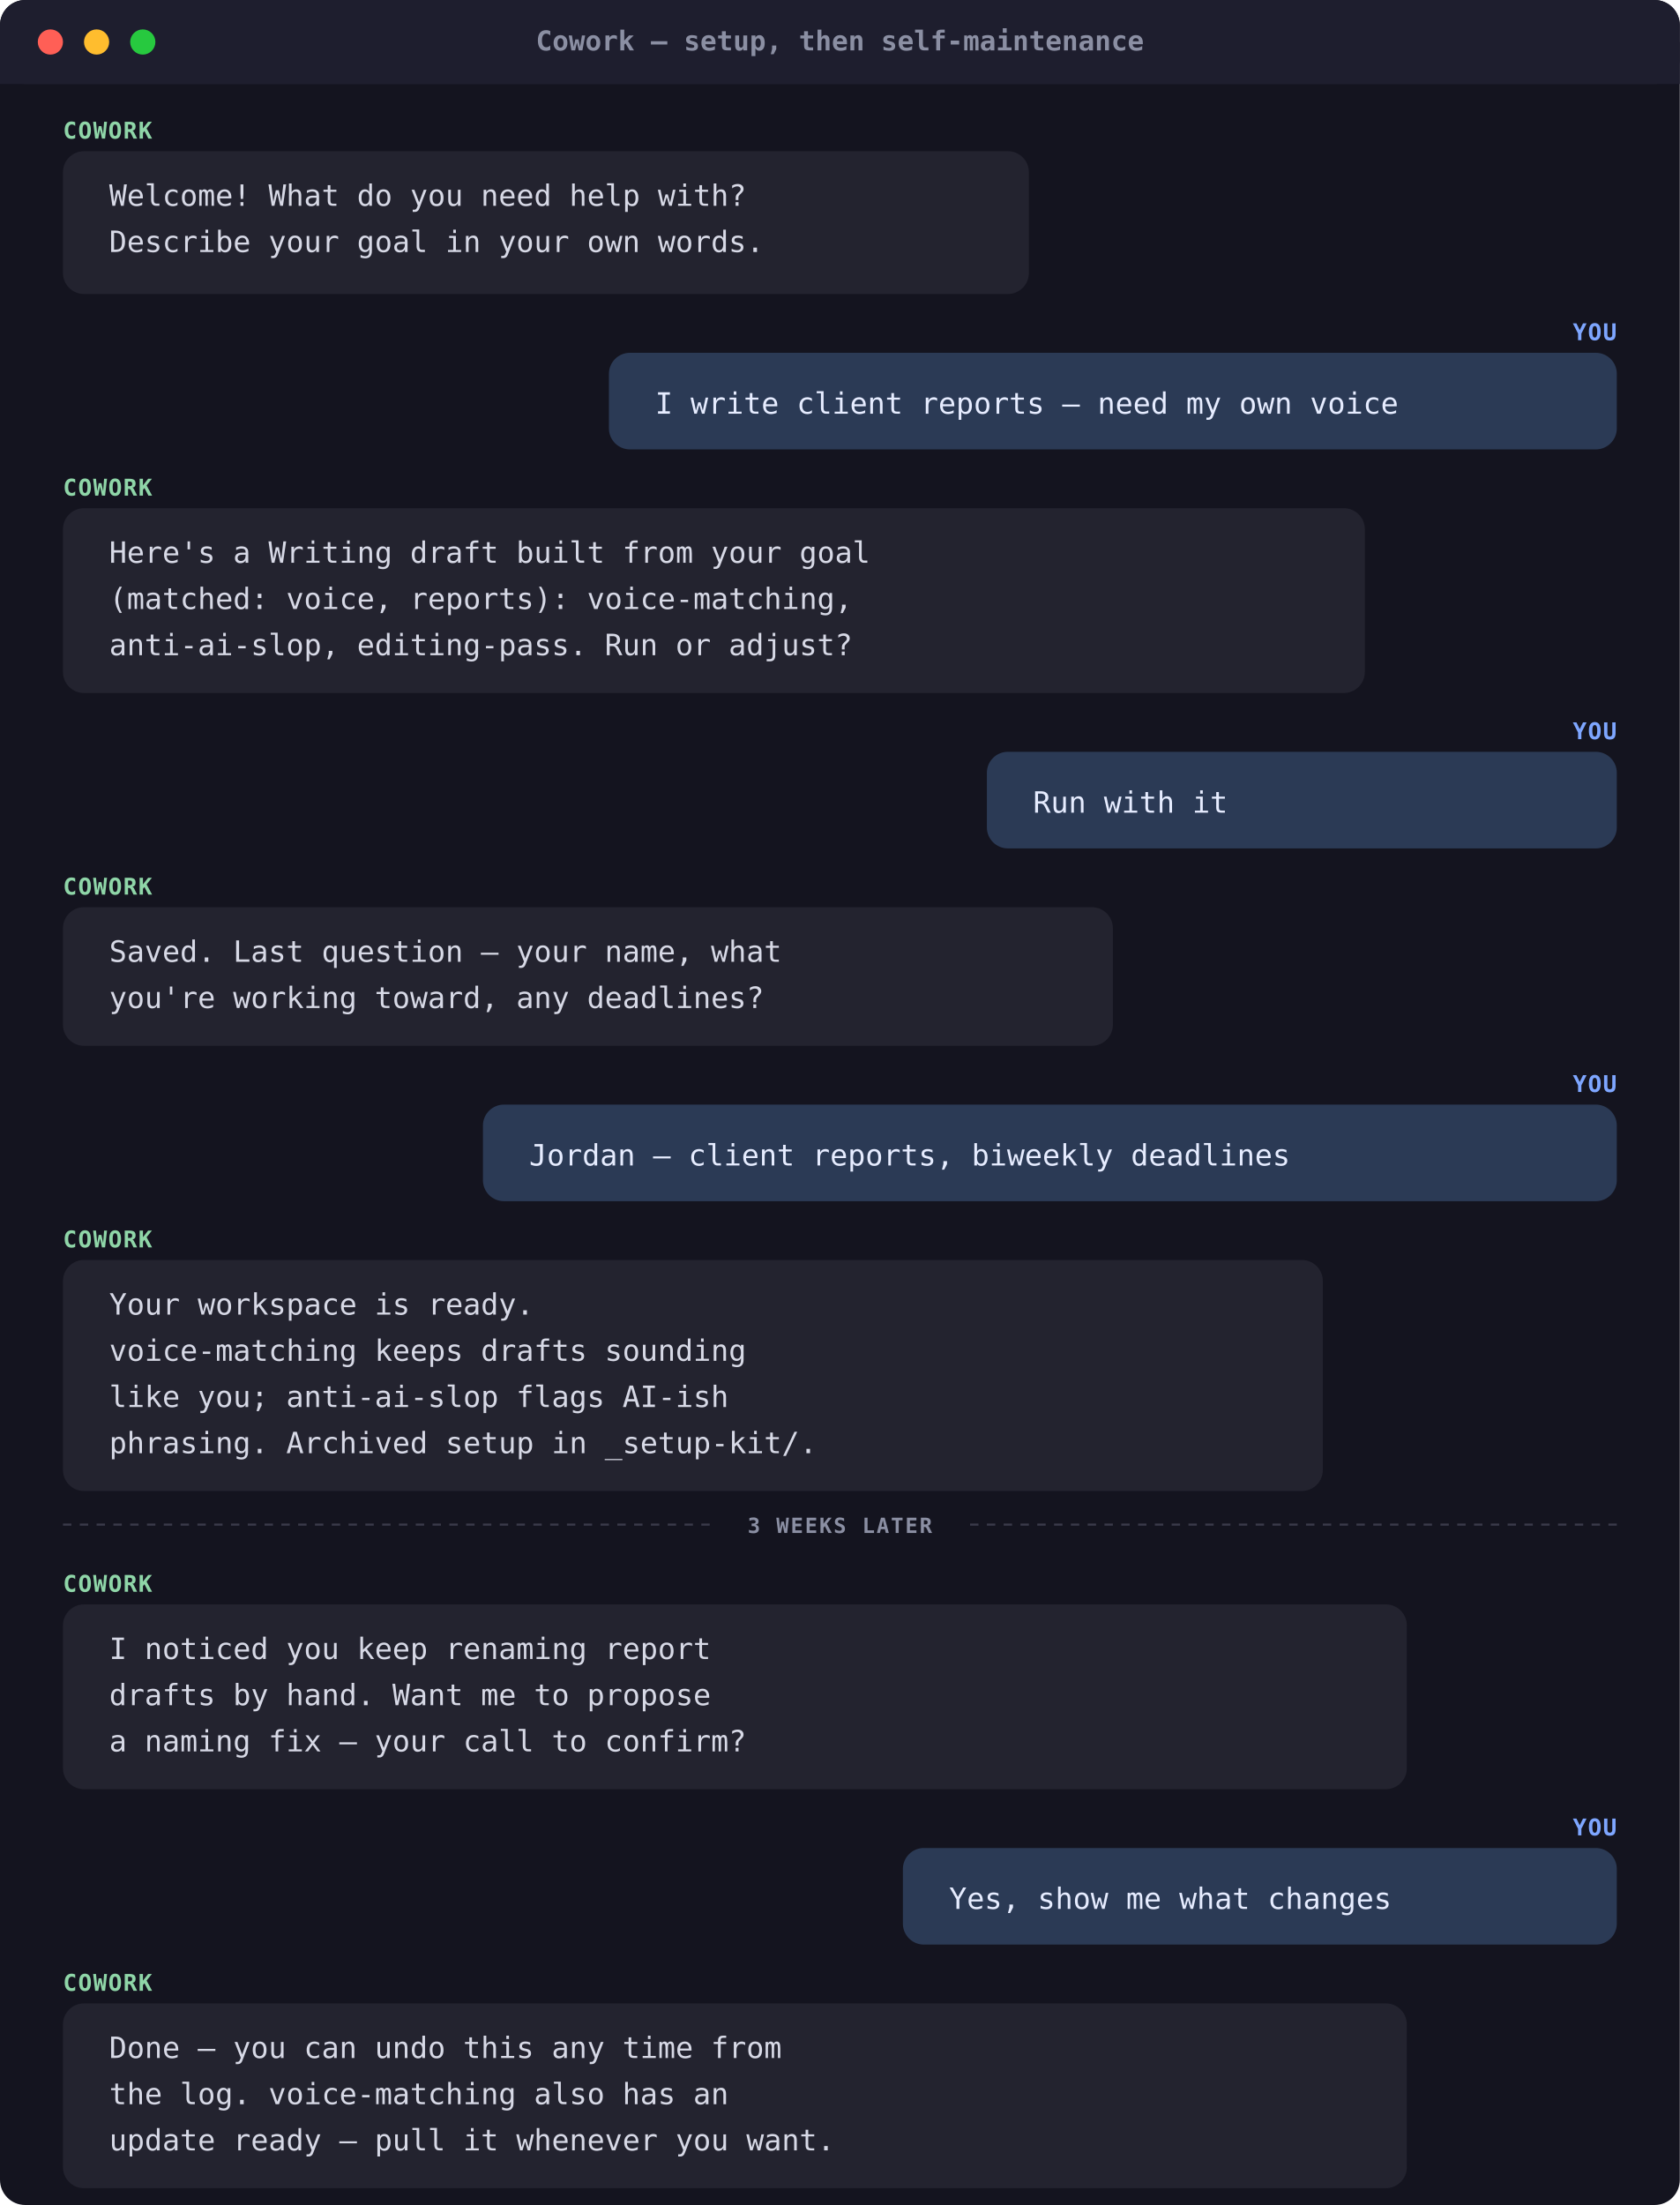
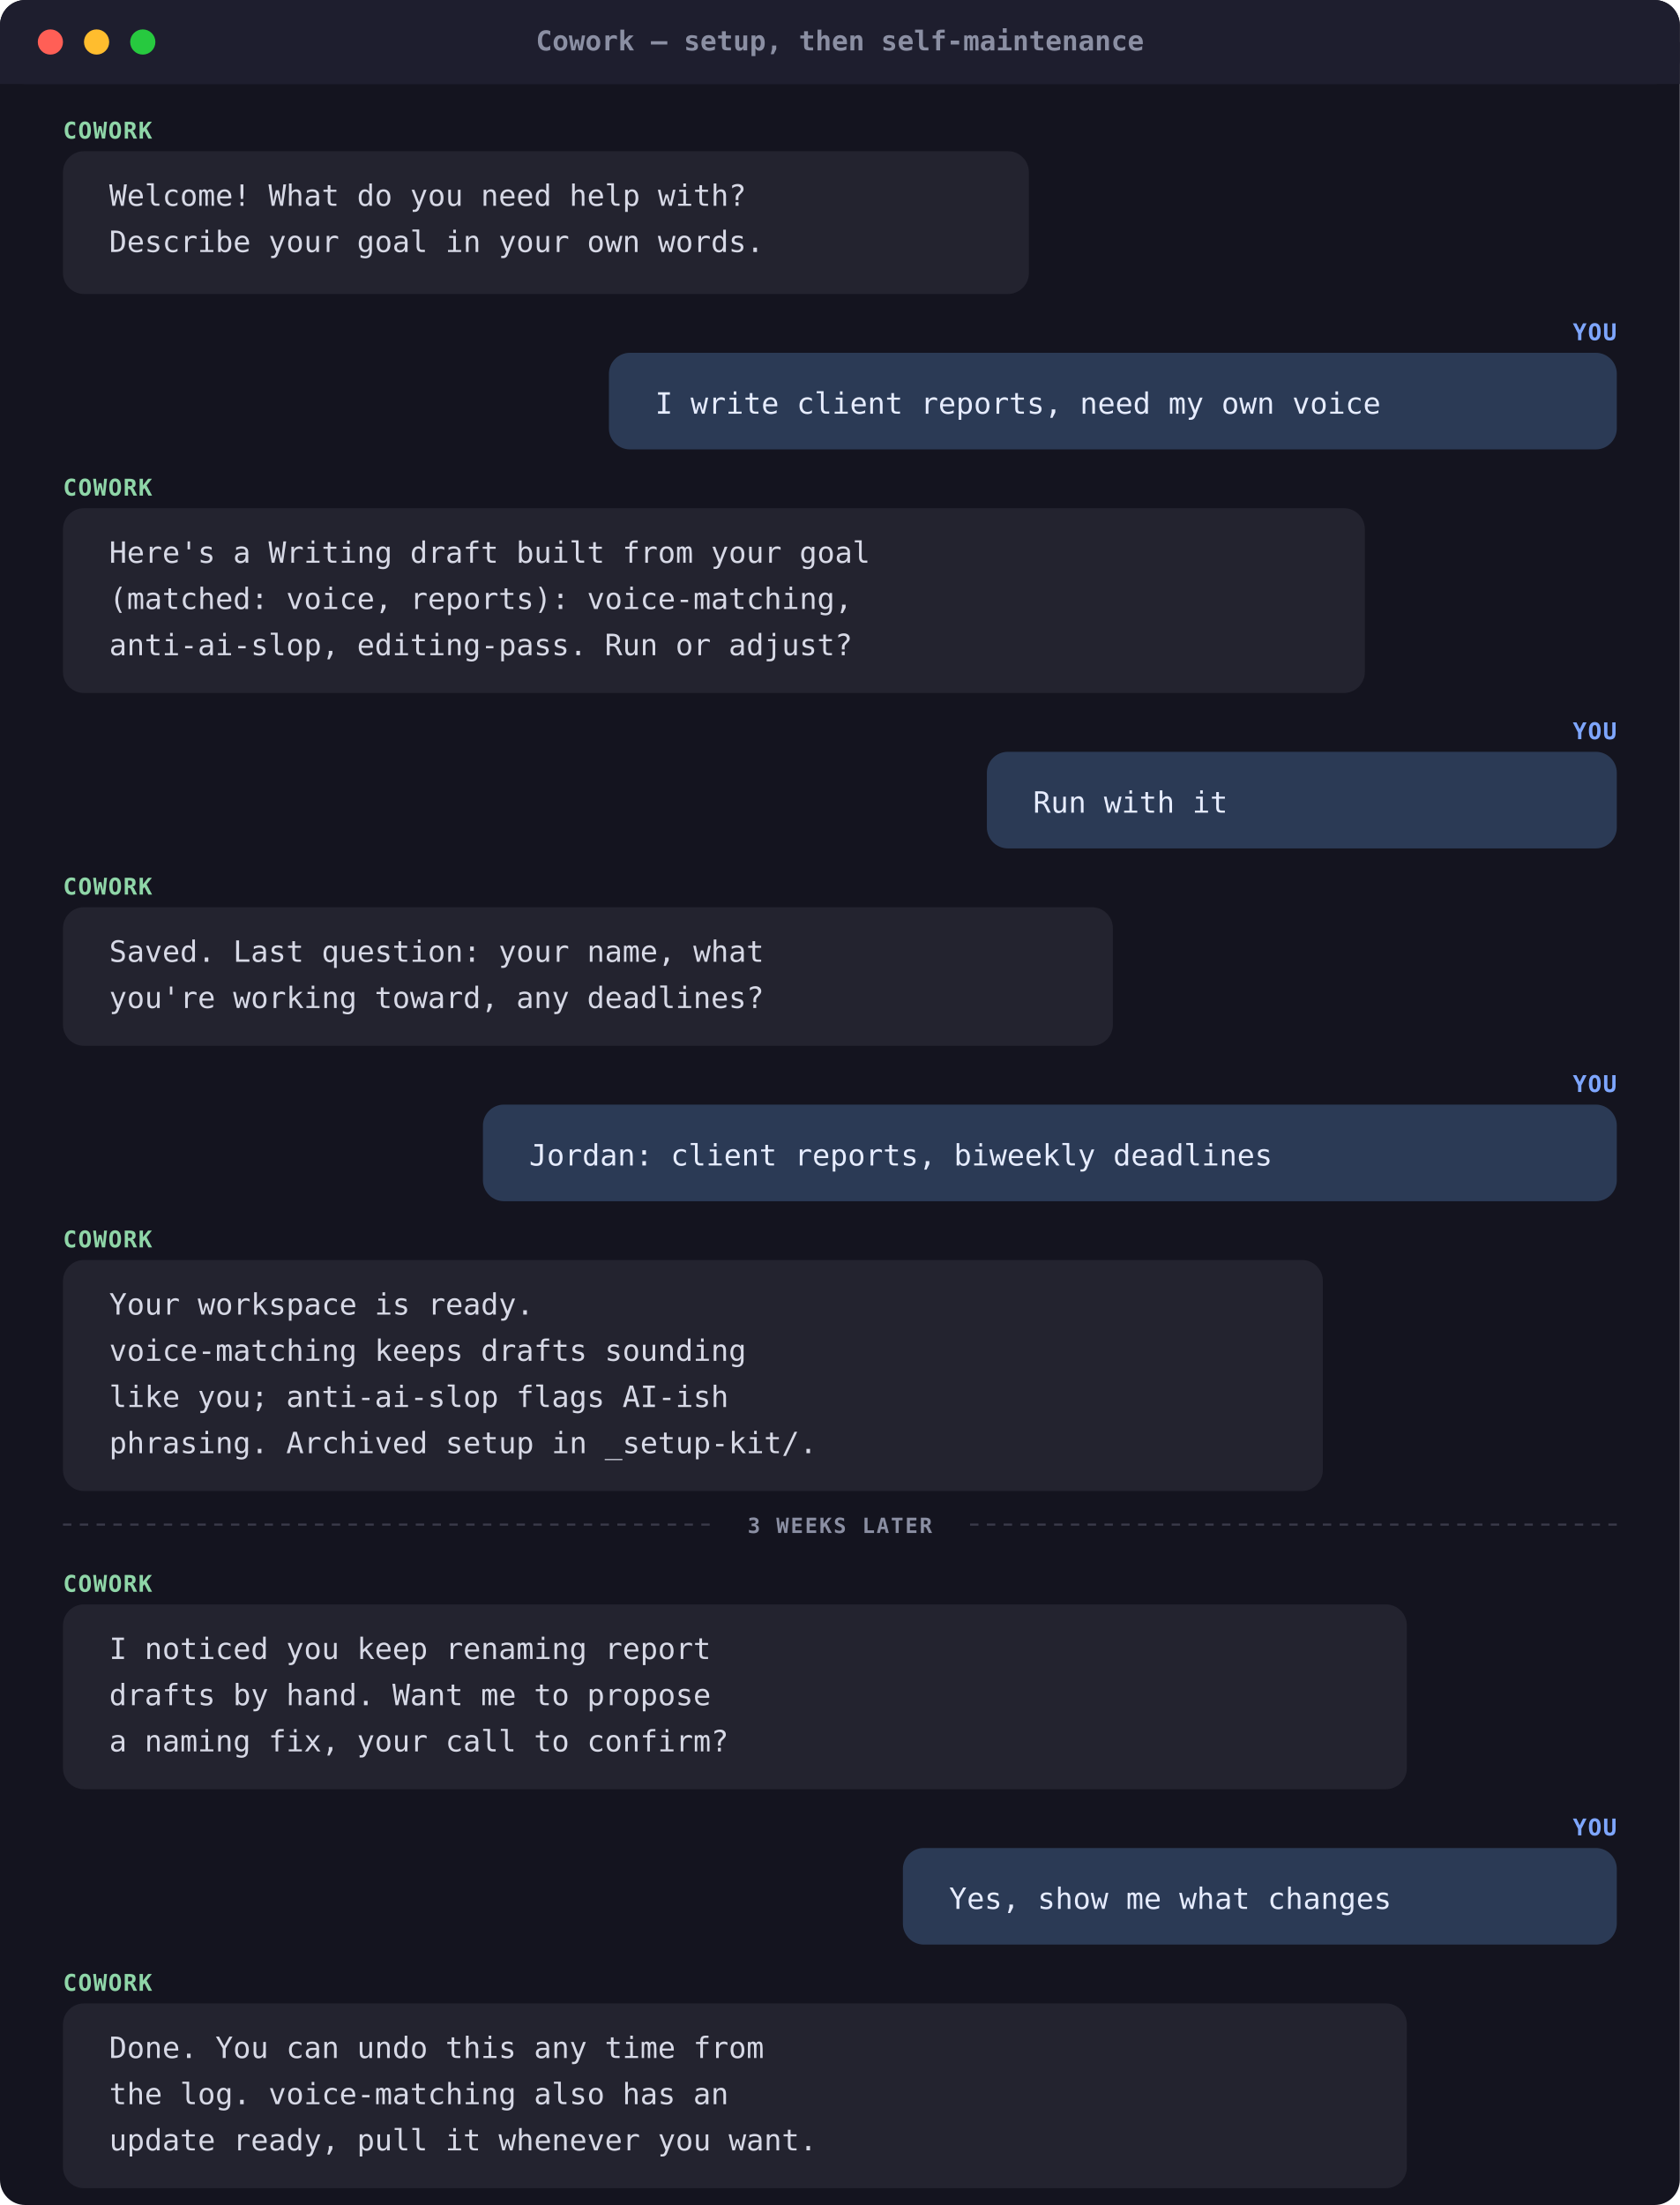
<svg xmlns="http://www.w3.org/2000/svg" viewBox="0 0 800 1050" role="img" aria-labelledby="demoTitle">
  <style>
    .card { fill: #14141f; }
    .header { fill: #1e1e2e; }
    .headerText { font: 600 13px "SFMono-Regular", Consolas, monospace; fill: #8b8fa3; }
    .bubbleUser { fill: #2b3a55; }
    .bubbleAssistant { fill: #23232f; }
    .textUser { font: 14px "SFMono-Regular", Consolas, monospace; fill: #e6ecff; }
    .textAssistant { font: 14px "SFMono-Regular", Consolas, monospace; fill: #d7d9e6; }
    .label { font: 600 11px "SFMono-Regular", Consolas, monospace; letter-spacing: 0.05em; }
    .labelUser { fill: #7ea6ff; }
    .labelAssistant { fill: #8fd6a8; }
    .beat { opacity: 1; }
    @media (prefers-reduced-motion: no-preference) {
      .beat { opacity: 0; animation-duration: 30s; animation-iteration-count: infinite; animation-timing-function: ease-out; }
      .b1 { animation-name: b1; }
      .b2 { animation-name: b2; }
      .b3 { animation-name: b3; }
      .b4 { animation-name: b4; }
      .b5 { animation-name: b5; }
      .b6 { animation-name: b6; }
      .b7 { animation-name: b7; }
      .b8 { animation-name: b8; }
      .b9 { animation-name: b9; }
      .b10 { animation-name: b10; }
    }
    @keyframes b1 { 0% { opacity: 0; } 3% { opacity: 1; } 94% { opacity: 1; } 98% { opacity: 0; } 100% { opacity: 0; } }
    @keyframes b2 { 0% { opacity: 0; } 9% { opacity: 0; } 12% { opacity: 1; } 94% { opacity: 1; } 98% { opacity: 0; } 100% { opacity: 0; } }
    @keyframes b3 { 0% { opacity: 0; } 18% { opacity: 0; } 21% { opacity: 1; } 94% { opacity: 1; } 98% { opacity: 0; } 100% { opacity: 0; } }
    @keyframes b4 { 0% { opacity: 0; } 27% { opacity: 0; } 30% { opacity: 1; } 94% { opacity: 1; } 98% { opacity: 0; } 100% { opacity: 0; } }
    @keyframes b5 { 0% { opacity: 0; } 36% { opacity: 0; } 39% { opacity: 1; } 94% { opacity: 1; } 98% { opacity: 0; } 100% { opacity: 0; } }
    @keyframes b6 { 0% { opacity: 0; } 45% { opacity: 0; } 48% { opacity: 1; } 94% { opacity: 1; } 98% { opacity: 0; } 100% { opacity: 0; } }
    @keyframes b7 { 0% { opacity: 0; } 54% { opacity: 0; } 57% { opacity: 1; } 94% { opacity: 1; } 98% { opacity: 0; } 100% { opacity: 0; } }
    @keyframes b8 { 0% { opacity: 0; } 63% { opacity: 0; } 66% { opacity: 1; } 94% { opacity: 1; } 98% { opacity: 0; } 100% { opacity: 0; } }
    @keyframes b9 { 0% { opacity: 0; } 72% { opacity: 0; } 75% { opacity: 1; } 94% { opacity: 1; } 98% { opacity: 0; } 100% { opacity: 0; } }
    @keyframes b10 { 0% { opacity: 0; } 81% { opacity: 0; } 84% { opacity: 1; } 94% { opacity: 1; } 98% { opacity: 0; } 100% { opacity: 0; } }
  </style>
  <rect class="card" x="0" y="0" width="800" height="1050" rx="12" />
  <rect class="header" x="0" y="0" width="800" height="40" rx="12" />
  <rect class="header" x="0" y="20" width="800" height="20" />
  <circle cx="24" cy="20" r="6" fill="#ff5f56" />
  <circle cx="46" cy="20" r="6" fill="#ffbd2e" />
  <circle cx="68" cy="20" r="6" fill="#27c93f" />
  <text class="headerText" x="400" y="24" text-anchor="middle">Cowork — setup, then self-maintenance</text>
  <g class="beat b1">
    <text class="label labelAssistant" x="30" y="66" text-anchor="start">COWORK</text>
    <rect class="bubbleAssistant" x="30" y="72" width="460" height="68" rx="10" />
    <text class="textAssistant" x="52" y="98" text-anchor="start">Welcome! What do you need help with?</text>
    <text class="textAssistant" x="52" y="120" text-anchor="start">Describe your goal in your own words.</text>
  </g>
  <g class="beat b2">
    <text class="label labelUser" x="770" y="162" text-anchor="end">YOU</text>
    <rect class="bubbleUser" x="290" y="168" width="480" height="46" rx="10" />
-     <text class="textUser" x="312" y="197" text-anchor="start">I write client reports — need my own voice</text>
+     <text class="textUser" x="312" y="197" text-anchor="start">I write client reports, need my own voice</text>
  </g>
  <g class="beat b3">
    <text class="label labelAssistant" x="30" y="236" text-anchor="start">COWORK</text>
    <rect class="bubbleAssistant" x="30" y="242" width="620" height="88" rx="10" />
    <text class="textAssistant" x="52" y="268" text-anchor="start">Here's a Writing draft built from your goal</text>
    <text class="textAssistant" x="52" y="290" text-anchor="start">(matched: voice, reports): voice-matching,</text>
    <text class="textAssistant" x="52" y="312" text-anchor="start">anti-ai-slop, editing-pass. Run or adjust?</text>
  </g>
  <g class="beat b4">
    <text class="label labelUser" x="770" y="352" text-anchor="end">YOU</text>
    <rect class="bubbleUser" x="470" y="358" width="300" height="46" rx="10" />
    <text class="textUser" x="492" y="387" text-anchor="start">Run with it</text>
  </g>
  <g class="beat b5">
    <text class="label labelAssistant" x="30" y="426" text-anchor="start">COWORK</text>
    <rect class="bubbleAssistant" x="30" y="432" width="500" height="66" rx="10" />
-     <text class="textAssistant" x="52" y="458" text-anchor="start">Saved. Last question — your name, what</text>
+     <text class="textAssistant" x="52" y="458" text-anchor="start">Saved. Last question: your name, what</text>
    <text class="textAssistant" x="52" y="480" text-anchor="start">you're working toward, any deadlines?</text>
  </g>
  <g class="beat b6">
    <text class="label labelUser" x="770" y="520" text-anchor="end">YOU</text>
    <rect class="bubbleUser" x="230" y="526" width="540" height="46" rx="10" />
-     <text class="textUser" x="252" y="555" text-anchor="start">Jordan — client reports, biweekly deadlines</text>
+     <text class="textUser" x="252" y="555" text-anchor="start">Jordan: client reports, biweekly deadlines</text>
  </g>
  <g class="beat b7">
    <text class="label labelAssistant" x="30" y="594" text-anchor="start">COWORK</text>
    <rect class="bubbleAssistant" x="30" y="600" width="600" height="110" rx="10" />
    <text class="textAssistant" x="52" y="626" text-anchor="start">Your workspace is ready.</text>
    <text class="textAssistant" x="52" y="648" text-anchor="start">voice-matching keeps drafts sounding</text>
    <text class="textAssistant" x="52" y="670" text-anchor="start">like you; anti-ai-slop flags AI-ish</text>
    <text class="textAssistant" x="52" y="692" text-anchor="start">phrasing. Archived setup in _setup-kit/.</text>
  </g>
  <g class="beat b8">
    <line x1="30" y1="726" x2="770" y2="726" stroke="#3a3a4a" stroke-width="1" stroke-dasharray="4 4" />
    <rect x="340" y="716" width="120" height="20" fill="#14141f" />
    <text x="400" y="730" text-anchor="middle" style="font: 600 10px 'SFMono-Regular', Consolas, monospace; fill:#8b8fa3; letter-spacing:0.08em">3 WEEKS LATER</text>
    <text class="label labelAssistant" x="30" y="758" text-anchor="start">COWORK</text>
    <rect class="bubbleAssistant" x="30" y="764" width="640" height="88" rx="10" />
    <text class="textAssistant" x="52" y="790" text-anchor="start">I noticed you keep renaming report</text>
    <text class="textAssistant" x="52" y="812" text-anchor="start">drafts by hand. Want me to propose</text>
-     <text class="textAssistant" x="52" y="834" text-anchor="start">a naming fix — your call to confirm?</text>
+     <text class="textAssistant" x="52" y="834" text-anchor="start">a naming fix, your call to confirm?</text>
  </g>
  <g class="beat b9">
    <text class="label labelUser" x="770" y="874" text-anchor="end">YOU</text>
    <rect class="bubbleUser" x="430" y="880" width="340" height="46" rx="10" />
    <text class="textUser" x="452" y="909" text-anchor="start">Yes, show me what changes</text>
  </g>
  <g class="beat b10">
    <text class="label labelAssistant" x="30" y="948" text-anchor="start">COWORK</text>
    <rect class="bubbleAssistant" x="30" y="954" width="640" height="88" rx="10" />
-     <text class="textAssistant" x="52" y="980" text-anchor="start">Done — you can undo this any time from</text>
+     <text class="textAssistant" x="52" y="980" text-anchor="start">Done. You can undo this any time from</text>
    <text class="textAssistant" x="52" y="1002" text-anchor="start">the log. voice-matching also has an</text>
-     <text class="textAssistant" x="52" y="1024" text-anchor="start">update ready — pull it whenever you want.</text>
+     <text class="textAssistant" x="52" y="1024" text-anchor="start">update ready, pull it whenever you want.</text>
  </g>
</svg>
